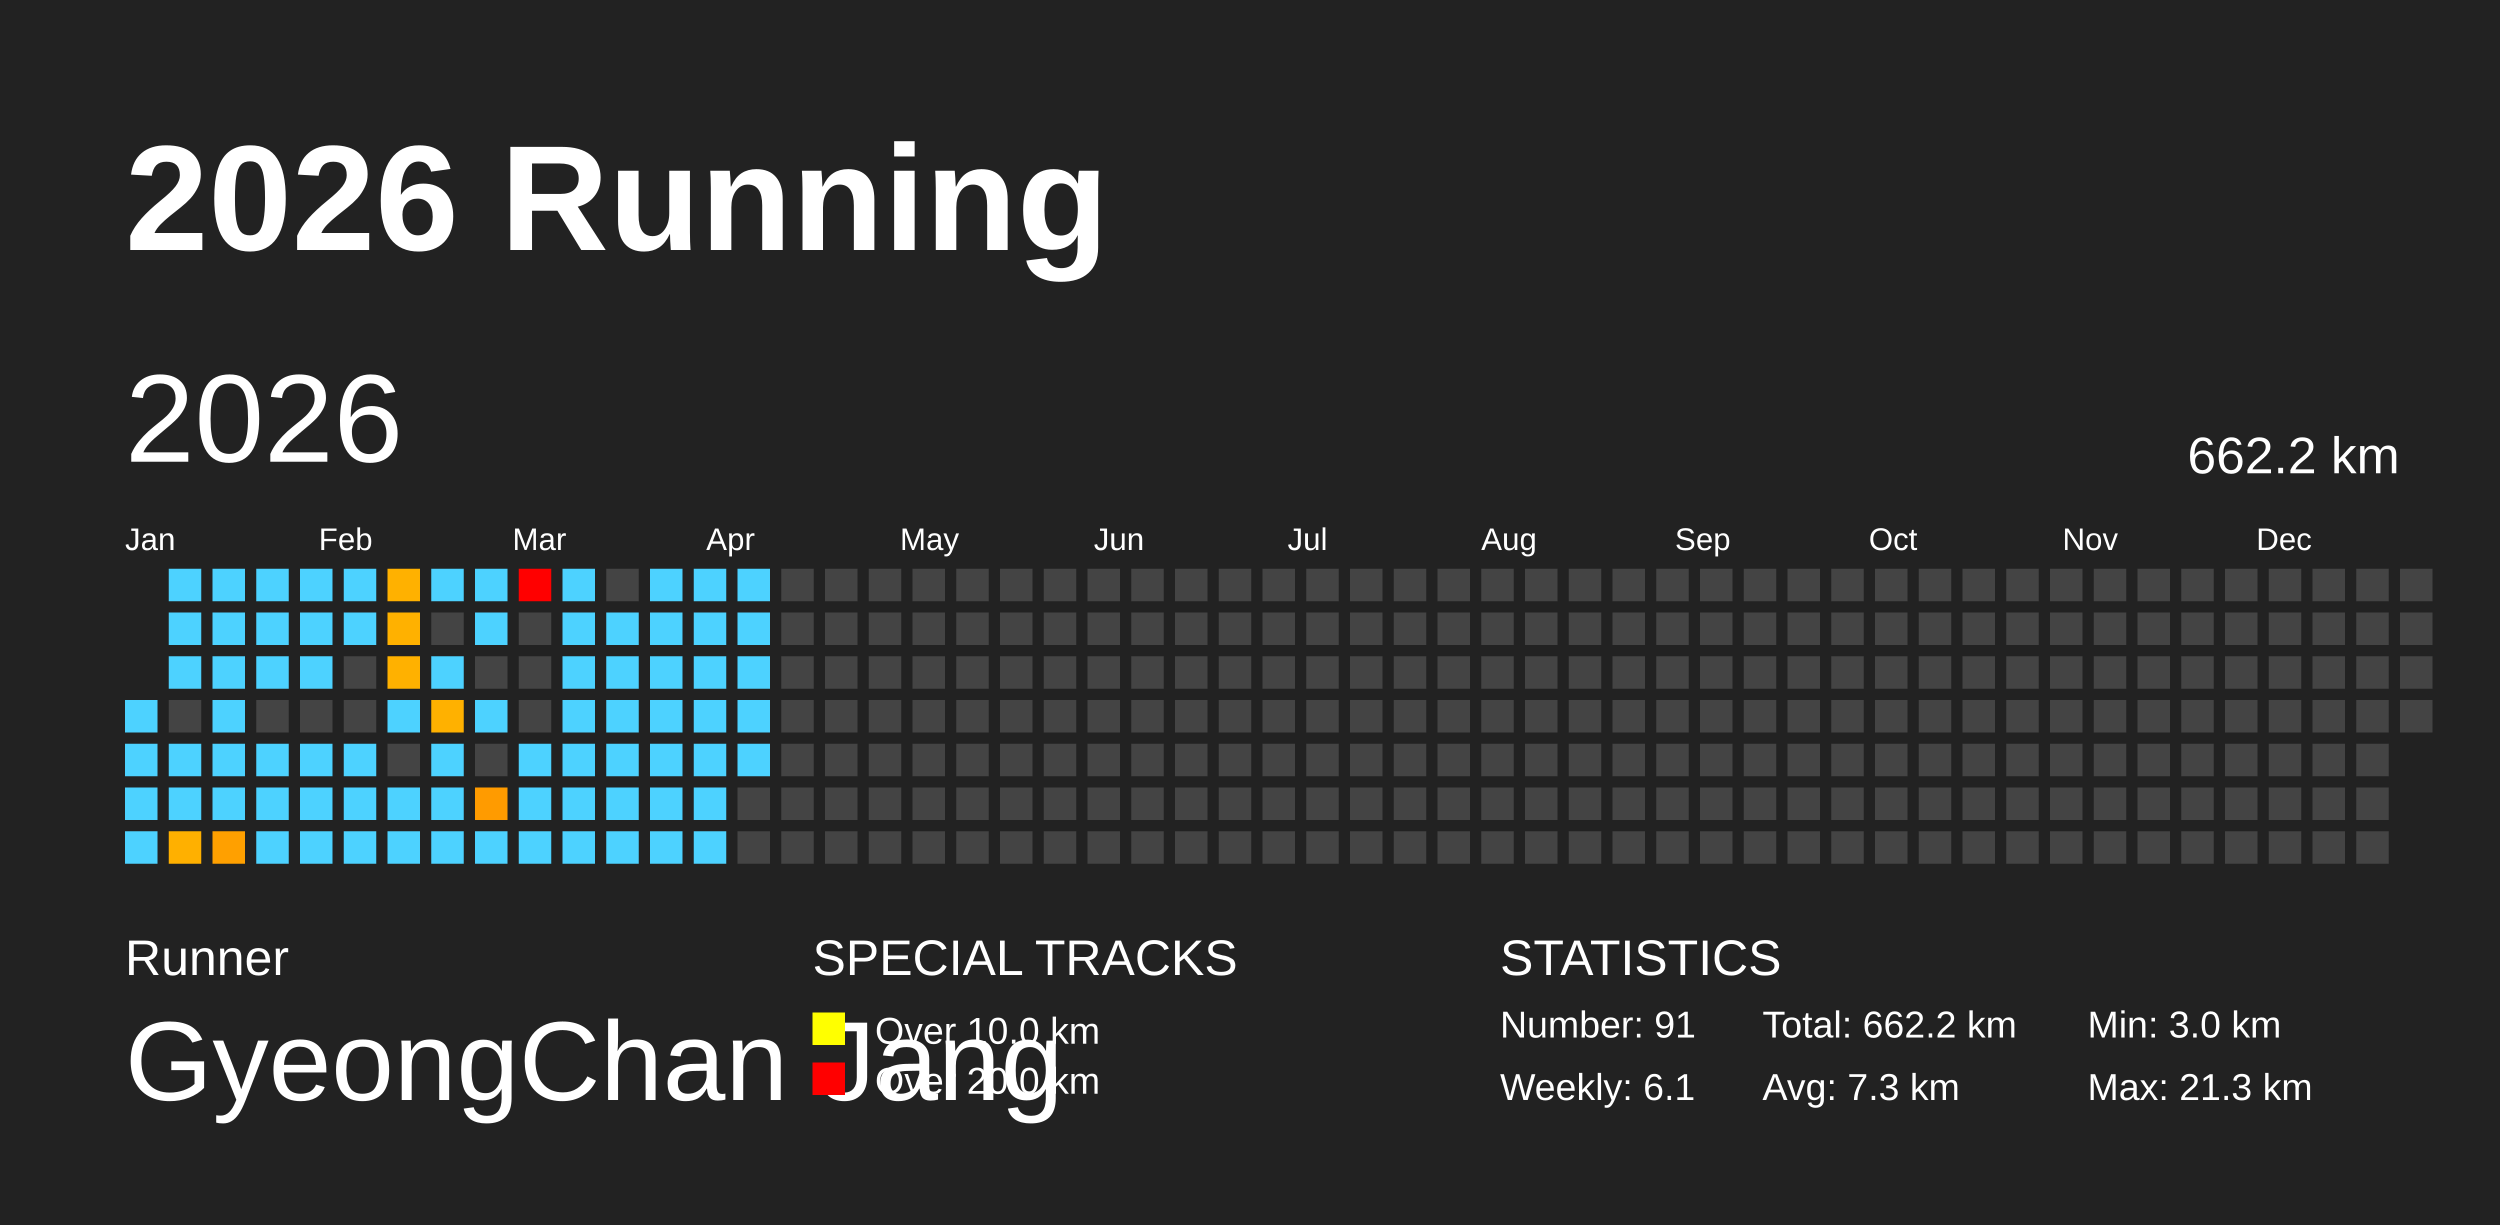
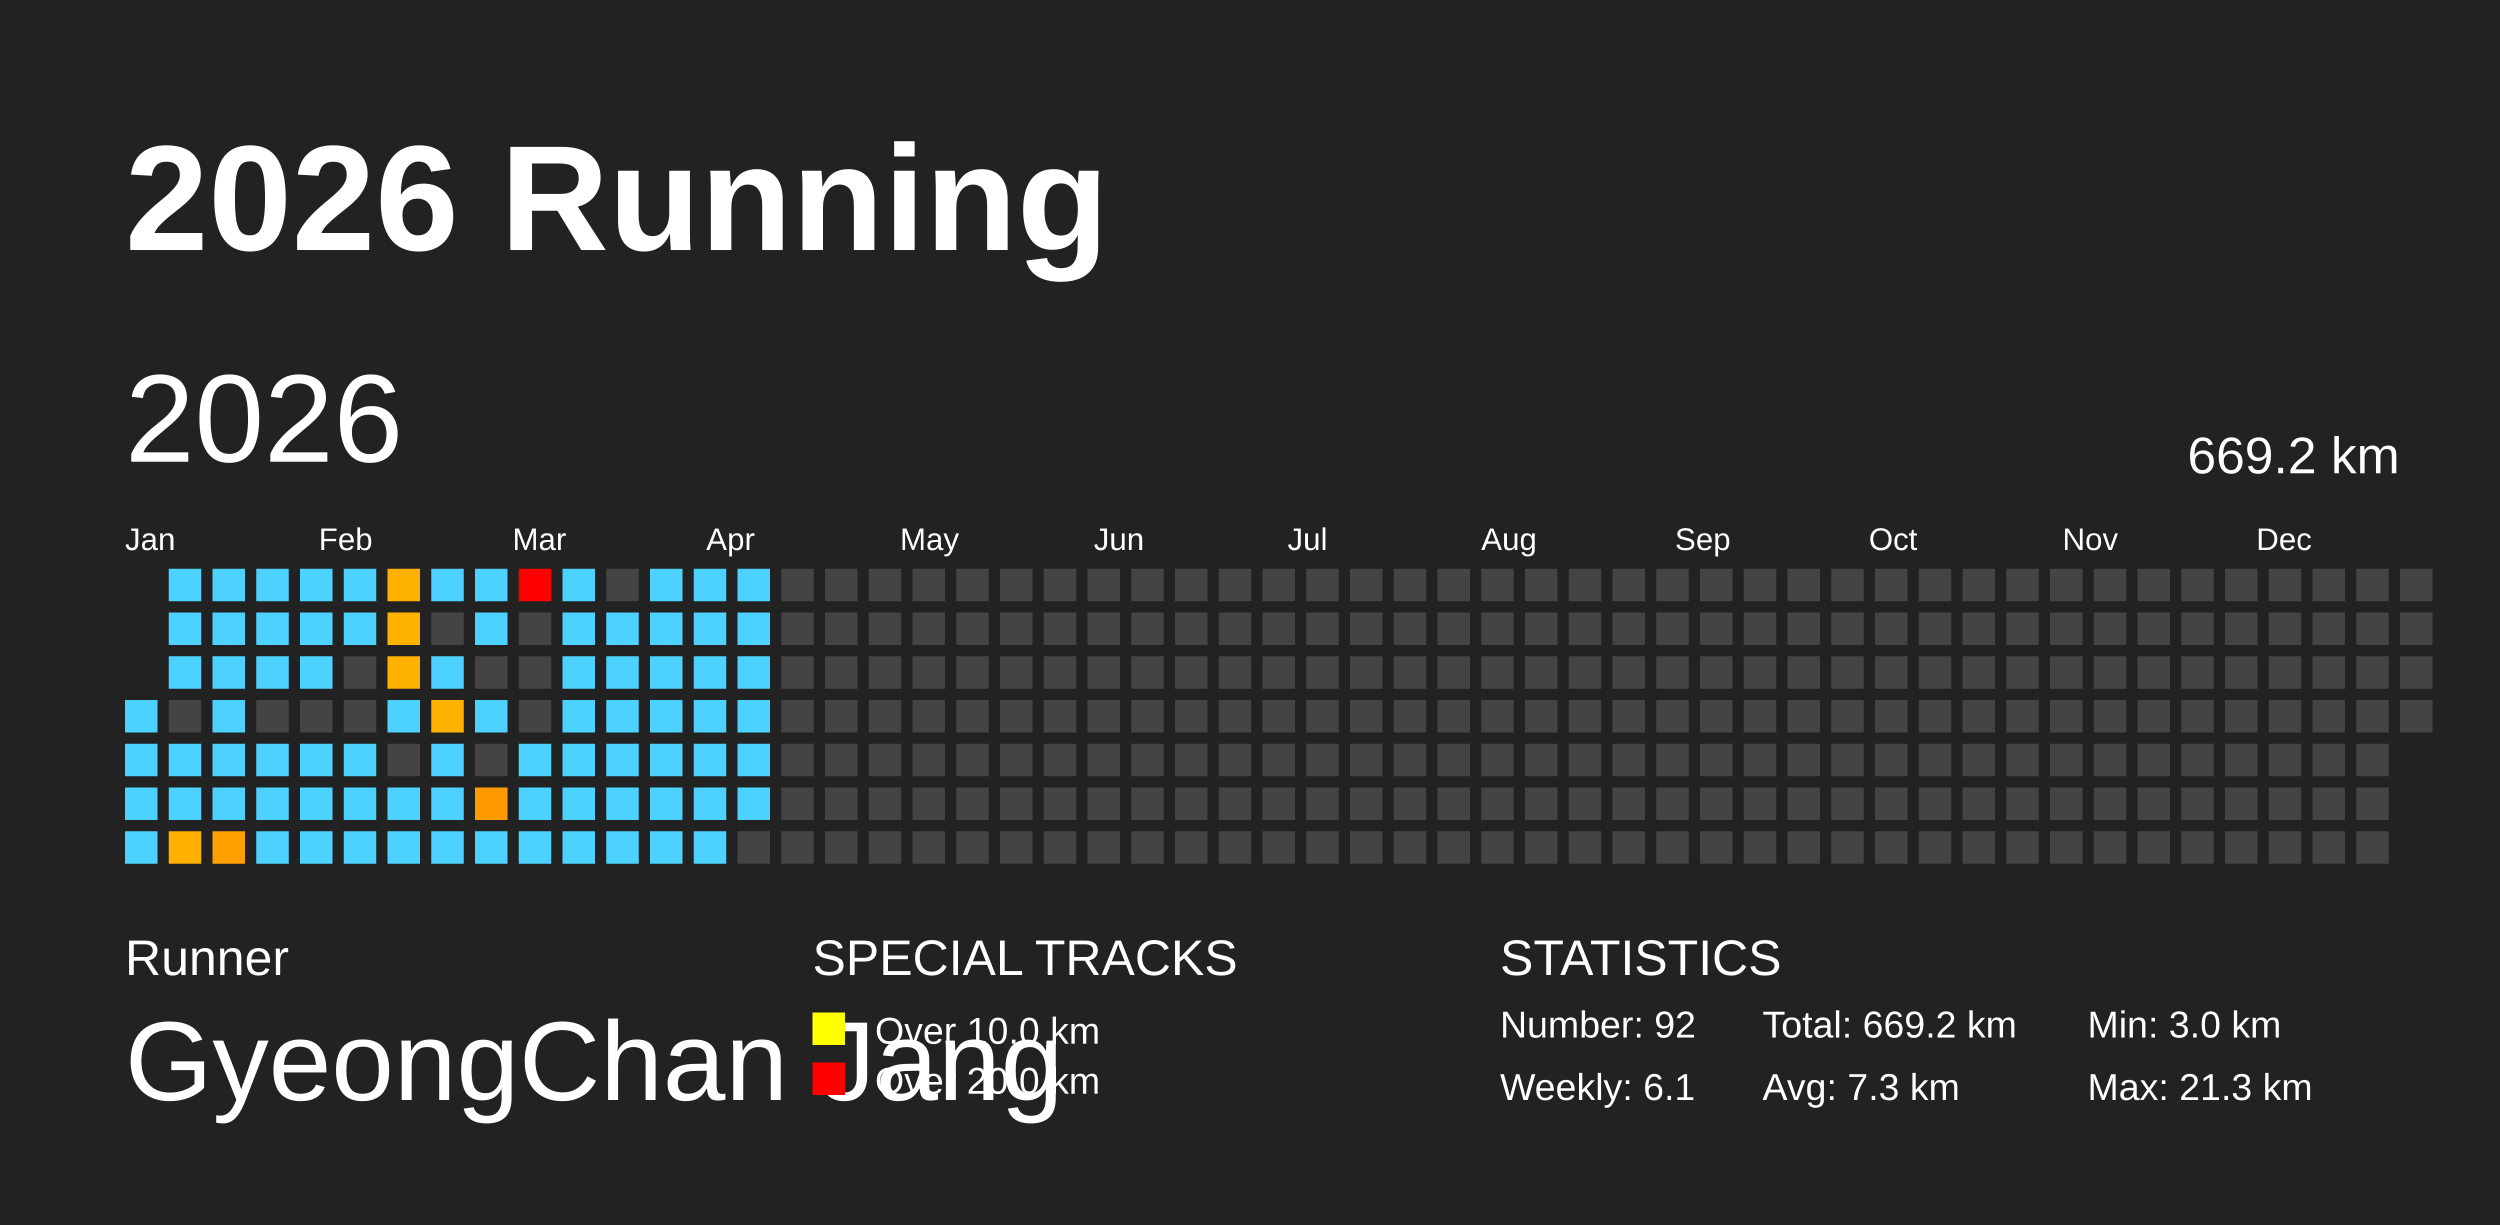
<svg xmlns="http://www.w3.org/2000/svg" baseProfile="full" height="98mm" version="1.1" viewBox="0,0,200,98" width="200mm">
  <defs />
  <rect fill="#222222" height="98" width="200" x="0" y="0" />
  <text fill="#FFFFFF" style="font-size:12px; font-family:Arial; font-weight:bold;" x="10" y="20">2026 Running</text>
  <text fill="#FFFFFF" style="font-size:4px; font-family:Arial" x="10" y="78">Runner</text>
  <text fill="#FFFFFF" style="font-size:9px; font-family:Arial" x="10" y="88">GyeongChan Jang</text>
  <text fill="#FFFFFF" style="font-size:4px; font-family:Arial" x="65" y="78">SPECIAL TRACKS</text>
  <rect fill="yellow" height="2.6" width="2.6" x="65" y="81" />
  <text fill="#FFFFFF" style="font-size:3px; font-family:Arial" x="70" y="83.5">Over 10.0 km</text>
  <rect fill="red" height="2.6" width="2.6" x="65" y="85" />
  <text fill="#FFFFFF" style="font-size:3px; font-family:Arial" x="70" y="87.5">Over 20.0 km</text>
  <text fill="#FFFFFF" style="font-size:4px; font-family:Arial" x="120" y="78">STATISTICS</text>
-   <text fill="#FFFFFF" style="font-size:3px; font-family:Arial" x="120" y="83">Number: 91</text>
+   <text fill="#FFFFFF" style="font-size:3px; font-family:Arial" x="120" y="83">Number: 92</text>
  <text fill="#FFFFFF" style="font-size:3px; font-family:Arial" x="120" y="88">Weekly: 6.1</text>
-   <text fill="#FFFFFF" style="font-size:3px; font-family:Arial" x="141" y="83">Total: 662.2 km</text>
+   <text fill="#FFFFFF" style="font-size:3px; font-family:Arial" x="141" y="83">Total: 669.2 km</text>
  <text fill="#FFFFFF" style="font-size:3px; font-family:Arial" x="141" y="88">Avg: 7.3 km</text>
  <text fill="#FFFFFF" style="font-size:3px; font-family:Arial" x="167" y="83">Min: 3.0 km</text>
  <text fill="#FFFFFF" style="font-size:3px; font-family:Arial" x="167" y="88">Max: 21.3 km</text>
  <text dominant-baseline="hanging" fill="#FFFFFF" style="font-size:10.0px; font-family:Arial;" x="10" y="30">2026</text>
-   <text dominant-baseline="hanging" fill="#FFFFFF" style="font-size:4.125px; font-family:Arial;" x="175" y="35">662.2 km</text>
+   <text dominant-baseline="hanging" fill="#FFFFFF" style="font-size:4.125px; font-family:Arial;" x="175" y="35">669.2 km</text>
  <text fill="#FFFFFF" style="font-size:2.5px; font-family:Arial" x="10.0" y="44">Jan</text>
  <text fill="#FFFFFF" style="font-size:2.5px; font-family:Arial" x="25.5" y="44">Feb</text>
  <text fill="#FFFFFF" style="font-size:2.5px; font-family:Arial" x="41.0" y="44">Mar</text>
  <text fill="#FFFFFF" style="font-size:2.5px; font-family:Arial" x="56.5" y="44">Apr</text>
  <text fill="#FFFFFF" style="font-size:2.5px; font-family:Arial" x="72.0" y="44">May</text>
  <text fill="#FFFFFF" style="font-size:2.5px; font-family:Arial" x="87.5" y="44">Jun</text>
  <text fill="#FFFFFF" style="font-size:2.5px; font-family:Arial" x="103.0" y="44">Jul</text>
  <text fill="#FFFFFF" style="font-size:2.5px; font-family:Arial" x="118.5" y="44">Aug</text>
  <text fill="#FFFFFF" style="font-size:2.5px; font-family:Arial" x="134.0" y="44">Sep</text>
  <text fill="#FFFFFF" style="font-size:2.5px; font-family:Arial" x="149.5" y="44">Oct</text>
  <text fill="#FFFFFF" style="font-size:2.5px; font-family:Arial" x="165.0" y="44">Nov</text>
  <text fill="#FFFFFF" style="font-size:2.5px; font-family:Arial" x="180.5" y="44">Dec</text>
  <rect fill="#4dd2ff" height="2.6" width="2.6" x="10.0" y="56.0" />
  <rect fill="#4dd2ff" height="2.6" width="2.6" x="10.0" y="59.5" />
  <rect fill="#4dd2ff" height="2.6" width="2.6" x="10.0" y="63.0" />
  <rect fill="#4dd2ff" height="2.6" width="2.6" x="10.0" y="66.5" />
  <rect fill="#4dd2ff" height="2.6" width="2.6" x="13.5" y="45.5" />
  <rect fill="#4dd2ff" height="2.6" width="2.6" x="13.5" y="49.0" />
  <rect fill="#4dd2ff" height="2.6" width="2.6" x="13.5" y="52.5" />
  <rect fill="#444444" height="2.6" width="2.6" x="13.5" y="56.0" />
  <rect fill="#4dd2ff" height="2.6" width="2.6" x="13.5" y="59.5" />
  <rect fill="#4dd2ff" height="2.6" width="2.6" x="13.5" y="63.0" />
  <rect fill="#ffb000" height="2.6" width="2.6" x="13.5" y="66.5" />
  <rect fill="#4dd2ff" height="2.6" width="2.6" x="17.0" y="45.5" />
  <rect fill="#4dd2ff" height="2.6" width="2.6" x="17.0" y="49.0" />
  <rect fill="#4dd2ff" height="2.6" width="2.6" x="17.0" y="52.5" />
  <rect fill="#4dd2ff" height="2.6" width="2.6" x="17.0" y="56.0" />
  <rect fill="#4dd2ff" height="2.6" width="2.6" x="17.0" y="59.5" />
  <rect fill="#4dd2ff" height="2.6" width="2.6" x="17.0" y="63.0" />
  <rect fill="#ffa000" height="2.6" width="2.6" x="17.0" y="66.5" />
  <rect fill="#4dd2ff" height="2.6" width="2.6" x="20.5" y="45.5" />
  <rect fill="#4dd2ff" height="2.6" width="2.6" x="20.5" y="49.0" />
  <rect fill="#4dd2ff" height="2.6" width="2.6" x="20.5" y="52.5" />
  <rect fill="#444444" height="2.6" width="2.6" x="20.5" y="56.0" />
  <rect fill="#4dd2ff" height="2.6" width="2.6" x="20.5" y="59.5" />
  <rect fill="#4dd2ff" height="2.6" width="2.6" x="20.5" y="63.0" />
  <rect fill="#4dd2ff" height="2.6" width="2.6" x="20.5" y="66.5" />
  <rect fill="#4dd2ff" height="2.6" width="2.6" x="24.0" y="45.5" />
  <rect fill="#4dd2ff" height="2.6" width="2.6" x="24.0" y="49.0" />
  <rect fill="#4dd2ff" height="2.6" width="2.6" x="24.0" y="52.5" />
  <rect fill="#444444" height="2.6" width="2.6" x="24.0" y="56.0" />
  <rect fill="#4dd2ff" height="2.6" width="2.6" x="24.0" y="59.5" />
  <rect fill="#4dd2ff" height="2.6" width="2.6" x="24.0" y="63.0" />
  <rect fill="#4dd2ff" height="2.6" width="2.6" x="24.0" y="66.5" />
  <rect fill="#4dd2ff" height="2.6" width="2.6" x="27.5" y="45.5" />
  <rect fill="#4dd2ff" height="2.6" width="2.6" x="27.5" y="49.0" />
  <rect fill="#444444" height="2.6" width="2.6" x="27.5" y="52.5" />
  <rect fill="#444444" height="2.6" width="2.6" x="27.5" y="56.0" />
  <rect fill="#4dd2ff" height="2.6" width="2.6" x="27.5" y="59.5" />
  <rect fill="#4dd2ff" height="2.6" width="2.6" x="27.5" y="63.0" />
  <rect fill="#4dd2ff" height="2.6" width="2.6" x="27.5" y="66.5" />
  <rect fill="#ffb100" height="2.6" width="2.6" x="31.0" y="45.5" />
  <rect fill="#ffb100" height="2.6" width="2.6" x="31.0" y="49.0" />
  <rect fill="#ffb100" height="2.6" width="2.6" x="31.0" y="52.5" />
  <rect fill="#4dd2ff" height="2.6" width="2.6" x="31.0" y="56.0" />
  <rect fill="#444444" height="2.6" width="2.6" x="31.0" y="59.5" />
  <rect fill="#4dd2ff" height="2.6" width="2.6" x="31.0" y="63.0" />
  <rect fill="#4dd2ff" height="2.6" width="2.6" x="31.0" y="66.5" />
  <rect fill="#4dd2ff" height="2.6" width="2.6" x="34.5" y="45.5" />
  <rect fill="#444444" height="2.6" width="2.6" x="34.5" y="49.0" />
  <rect fill="#4dd2ff" height="2.6" width="2.6" x="34.5" y="52.5" />
  <rect fill="#ffb100" height="2.6" width="2.6" x="34.5" y="56.0" />
  <rect fill="#4dd2ff" height="2.6" width="2.6" x="34.5" y="59.5" />
  <rect fill="#4dd2ff" height="2.6" width="2.6" x="34.5" y="63.0" />
  <rect fill="#4dd2ff" height="2.6" width="2.6" x="34.5" y="66.5" />
  <rect fill="#4dd2ff" height="2.6" width="2.6" x="38.0" y="45.5" />
  <rect fill="#4dd2ff" height="2.6" width="2.6" x="38.0" y="49.0" />
  <rect fill="#444444" height="2.6" width="2.6" x="38.0" y="52.5" />
  <rect fill="#4dd2ff" height="2.6" width="2.6" x="38.0" y="56.0" />
  <rect fill="#444444" height="2.6" width="2.6" x="38.0" y="59.5" />
  <rect fill="#ff9b00" height="2.6" width="2.6" x="38.0" y="63.0" />
  <rect fill="#4dd2ff" height="2.6" width="2.6" x="38.0" y="66.5" />
  <rect fill="red" height="2.6" width="2.6" x="41.5" y="45.5" />
  <rect fill="#444444" height="2.6" width="2.6" x="41.5" y="49.0" />
  <rect fill="#444444" height="2.6" width="2.6" x="41.5" y="52.5" />
  <rect fill="#444444" height="2.6" width="2.6" x="41.5" y="56.0" />
  <rect fill="#4dd2ff" height="2.6" width="2.6" x="41.5" y="59.5" />
  <rect fill="#4dd2ff" height="2.6" width="2.6" x="41.5" y="63.0" />
  <rect fill="#4dd2ff" height="2.6" width="2.6" x="41.5" y="66.5" />
  <rect fill="#4dd2ff" height="2.6" width="2.6" x="45.0" y="45.5" />
  <rect fill="#4dd2ff" height="2.6" width="2.6" x="45.0" y="49.0" />
  <rect fill="#4dd2ff" height="2.6" width="2.6" x="45.0" y="52.5" />
  <rect fill="#4dd2ff" height="2.6" width="2.6" x="45.0" y="56.0" />
  <rect fill="#4dd2ff" height="2.6" width="2.6" x="45.0" y="59.5" />
  <rect fill="#4dd2ff" height="2.6" width="2.6" x="45.0" y="63.0" />
  <rect fill="#4dd2ff" height="2.6" width="2.6" x="45.0" y="66.5" />
  <rect fill="#444444" height="2.6" width="2.6" x="48.5" y="45.5" />
  <rect fill="#4dd2ff" height="2.6" width="2.6" x="48.5" y="49.0" />
  <rect fill="#4dd2ff" height="2.6" width="2.6" x="48.5" y="52.5" />
  <rect fill="#4dd2ff" height="2.6" width="2.6" x="48.5" y="56.0" />
  <rect fill="#4dd2ff" height="2.6" width="2.6" x="48.5" y="59.5" />
  <rect fill="#4dd2ff" height="2.6" width="2.6" x="48.5" y="63.0" />
  <rect fill="#4dd2ff" height="2.6" width="2.6" x="48.5" y="66.5" />
  <rect fill="#4dd2ff" height="2.6" width="2.6" x="52.0" y="45.5" />
  <rect fill="#4dd2ff" height="2.6" width="2.6" x="52.0" y="49.0" />
  <rect fill="#4dd2ff" height="2.6" width="2.6" x="52.0" y="52.5" />
  <rect fill="#4dd2ff" height="2.6" width="2.6" x="52.0" y="56.0" />
  <rect fill="#4dd2ff" height="2.6" width="2.6" x="52.0" y="59.5" />
  <rect fill="#4dd2ff" height="2.6" width="2.6" x="52.0" y="63.0" />
  <rect fill="#4dd2ff" height="2.6" width="2.6" x="52.0" y="66.5" />
  <rect fill="#4dd2ff" height="2.6" width="2.6" x="55.5" y="45.5" />
  <rect fill="#4dd2ff" height="2.6" width="2.6" x="55.5" y="49.0" />
  <rect fill="#4dd2ff" height="2.6" width="2.6" x="55.5" y="52.5" />
  <rect fill="#4dd2ff" height="2.6" width="2.6" x="55.5" y="56.0" />
  <rect fill="#4dd2ff" height="2.6" width="2.6" x="55.5" y="59.5" />
  <rect fill="#4dd2ff" height="2.6" width="2.6" x="55.5" y="63.0" />
  <rect fill="#4dd2ff" height="2.6" width="2.6" x="55.5" y="66.5" />
  <rect fill="#4dd2ff" height="2.6" width="2.6" x="59.0" y="45.5" />
  <rect fill="#4dd2ff" height="2.6" width="2.6" x="59.0" y="49.0" />
  <rect fill="#4dd2ff" height="2.6" width="2.6" x="59.0" y="52.5" />
  <rect fill="#4dd2ff" height="2.6" width="2.6" x="59.0" y="56.0" />
  <rect fill="#4dd2ff" height="2.6" width="2.6" x="59.0" y="59.5" />
-   <rect fill="#444444" height="2.6" width="2.6" x="59.0" y="63.0" />
+   <rect fill="#4dd2ff" height="2.6" width="2.6" x="59.0" y="63.0" />
  <rect fill="#444444" height="2.6" width="2.6" x="59.0" y="66.5" />
  <rect fill="#444444" height="2.6" width="2.6" x="62.5" y="45.5" />
  <rect fill="#444444" height="2.6" width="2.6" x="62.5" y="49.0" />
  <rect fill="#444444" height="2.6" width="2.6" x="62.5" y="52.5" />
  <rect fill="#444444" height="2.6" width="2.6" x="62.5" y="56.0" />
  <rect fill="#444444" height="2.6" width="2.6" x="62.5" y="59.5" />
  <rect fill="#444444" height="2.6" width="2.6" x="62.5" y="63.0" />
  <rect fill="#444444" height="2.6" width="2.6" x="62.5" y="66.5" />
  <rect fill="#444444" height="2.6" width="2.6" x="66.0" y="45.5" />
  <rect fill="#444444" height="2.6" width="2.6" x="66.0" y="49.0" />
  <rect fill="#444444" height="2.6" width="2.6" x="66.0" y="52.5" />
  <rect fill="#444444" height="2.6" width="2.6" x="66.0" y="56.0" />
  <rect fill="#444444" height="2.6" width="2.6" x="66.0" y="59.5" />
  <rect fill="#444444" height="2.6" width="2.6" x="66.0" y="63.0" />
  <rect fill="#444444" height="2.6" width="2.6" x="66.0" y="66.5" />
  <rect fill="#444444" height="2.6" width="2.6" x="69.5" y="45.5" />
  <rect fill="#444444" height="2.6" width="2.6" x="69.5" y="49.0" />
  <rect fill="#444444" height="2.6" width="2.6" x="69.5" y="52.5" />
  <rect fill="#444444" height="2.6" width="2.6" x="69.5" y="56.0" />
  <rect fill="#444444" height="2.6" width="2.6" x="69.5" y="59.5" />
  <rect fill="#444444" height="2.6" width="2.6" x="69.5" y="63.0" />
  <rect fill="#444444" height="2.6" width="2.6" x="69.5" y="66.5" />
  <rect fill="#444444" height="2.6" width="2.6" x="73.0" y="45.5" />
  <rect fill="#444444" height="2.6" width="2.6" x="73.0" y="49.0" />
  <rect fill="#444444" height="2.6" width="2.6" x="73.0" y="52.5" />
  <rect fill="#444444" height="2.6" width="2.6" x="73.0" y="56.0" />
  <rect fill="#444444" height="2.6" width="2.6" x="73.0" y="59.5" />
  <rect fill="#444444" height="2.6" width="2.6" x="73.0" y="63.0" />
  <rect fill="#444444" height="2.6" width="2.6" x="73.0" y="66.5" />
  <rect fill="#444444" height="2.6" width="2.6" x="76.5" y="45.5" />
  <rect fill="#444444" height="2.6" width="2.6" x="76.5" y="49.0" />
  <rect fill="#444444" height="2.6" width="2.6" x="76.5" y="52.5" />
  <rect fill="#444444" height="2.6" width="2.6" x="76.5" y="56.0" />
  <rect fill="#444444" height="2.6" width="2.6" x="76.5" y="59.5" />
  <rect fill="#444444" height="2.6" width="2.6" x="76.5" y="63.0" />
  <rect fill="#444444" height="2.6" width="2.6" x="76.5" y="66.5" />
  <rect fill="#444444" height="2.6" width="2.6" x="80.0" y="45.5" />
  <rect fill="#444444" height="2.6" width="2.6" x="80.0" y="49.0" />
  <rect fill="#444444" height="2.6" width="2.6" x="80.0" y="52.5" />
  <rect fill="#444444" height="2.6" width="2.6" x="80.0" y="56.0" />
  <rect fill="#444444" height="2.6" width="2.6" x="80.0" y="59.5" />
  <rect fill="#444444" height="2.6" width="2.6" x="80.0" y="63.0" />
  <rect fill="#444444" height="2.6" width="2.6" x="80.0" y="66.5" />
  <rect fill="#444444" height="2.6" width="2.6" x="83.5" y="45.5" />
  <rect fill="#444444" height="2.6" width="2.6" x="83.5" y="49.0" />
  <rect fill="#444444" height="2.6" width="2.6" x="83.5" y="52.5" />
  <rect fill="#444444" height="2.6" width="2.6" x="83.5" y="56.0" />
  <rect fill="#444444" height="2.6" width="2.6" x="83.5" y="59.5" />
  <rect fill="#444444" height="2.6" width="2.6" x="83.5" y="63.0" />
  <rect fill="#444444" height="2.6" width="2.6" x="83.5" y="66.5" />
  <rect fill="#444444" height="2.6" width="2.6" x="87.0" y="45.5" />
  <rect fill="#444444" height="2.6" width="2.6" x="87.0" y="49.0" />
  <rect fill="#444444" height="2.6" width="2.6" x="87.0" y="52.5" />
  <rect fill="#444444" height="2.6" width="2.6" x="87.0" y="56.0" />
  <rect fill="#444444" height="2.6" width="2.6" x="87.0" y="59.5" />
  <rect fill="#444444" height="2.6" width="2.6" x="87.0" y="63.0" />
  <rect fill="#444444" height="2.6" width="2.6" x="87.0" y="66.5" />
  <rect fill="#444444" height="2.6" width="2.6" x="90.5" y="45.5" />
  <rect fill="#444444" height="2.6" width="2.6" x="90.5" y="49.0" />
  <rect fill="#444444" height="2.6" width="2.6" x="90.5" y="52.5" />
  <rect fill="#444444" height="2.6" width="2.6" x="90.5" y="56.0" />
  <rect fill="#444444" height="2.6" width="2.6" x="90.5" y="59.5" />
  <rect fill="#444444" height="2.6" width="2.6" x="90.5" y="63.0" />
  <rect fill="#444444" height="2.6" width="2.6" x="90.5" y="66.5" />
  <rect fill="#444444" height="2.6" width="2.6" x="94.0" y="45.5" />
  <rect fill="#444444" height="2.6" width="2.6" x="94.0" y="49.0" />
  <rect fill="#444444" height="2.6" width="2.6" x="94.0" y="52.5" />
  <rect fill="#444444" height="2.6" width="2.6" x="94.0" y="56.0" />
  <rect fill="#444444" height="2.6" width="2.6" x="94.0" y="59.5" />
  <rect fill="#444444" height="2.6" width="2.6" x="94.0" y="63.0" />
  <rect fill="#444444" height="2.6" width="2.6" x="94.0" y="66.5" />
  <rect fill="#444444" height="2.6" width="2.6" x="97.5" y="45.5" />
  <rect fill="#444444" height="2.6" width="2.6" x="97.5" y="49.0" />
  <rect fill="#444444" height="2.6" width="2.6" x="97.5" y="52.5" />
  <rect fill="#444444" height="2.6" width="2.6" x="97.5" y="56.0" />
  <rect fill="#444444" height="2.6" width="2.6" x="97.5" y="59.5" />
  <rect fill="#444444" height="2.6" width="2.6" x="97.5" y="63.0" />
  <rect fill="#444444" height="2.6" width="2.6" x="97.5" y="66.5" />
  <rect fill="#444444" height="2.6" width="2.6" x="101.0" y="45.5" />
  <rect fill="#444444" height="2.6" width="2.6" x="101.0" y="49.0" />
  <rect fill="#444444" height="2.6" width="2.6" x="101.0" y="52.5" />
  <rect fill="#444444" height="2.6" width="2.6" x="101.0" y="56.0" />
  <rect fill="#444444" height="2.6" width="2.6" x="101.0" y="59.5" />
  <rect fill="#444444" height="2.6" width="2.6" x="101.0" y="63.0" />
  <rect fill="#444444" height="2.6" width="2.6" x="101.0" y="66.5" />
  <rect fill="#444444" height="2.6" width="2.6" x="104.5" y="45.5" />
  <rect fill="#444444" height="2.6" width="2.6" x="104.5" y="49.0" />
  <rect fill="#444444" height="2.6" width="2.6" x="104.5" y="52.5" />
  <rect fill="#444444" height="2.6" width="2.6" x="104.5" y="56.0" />
  <rect fill="#444444" height="2.6" width="2.6" x="104.5" y="59.5" />
  <rect fill="#444444" height="2.6" width="2.6" x="104.5" y="63.0" />
  <rect fill="#444444" height="2.6" width="2.6" x="104.5" y="66.5" />
  <rect fill="#444444" height="2.6" width="2.6" x="108.0" y="45.5" />
  <rect fill="#444444" height="2.6" width="2.6" x="108.0" y="49.0" />
  <rect fill="#444444" height="2.6" width="2.6" x="108.0" y="52.5" />
  <rect fill="#444444" height="2.6" width="2.6" x="108.0" y="56.0" />
  <rect fill="#444444" height="2.6" width="2.6" x="108.0" y="59.5" />
  <rect fill="#444444" height="2.6" width="2.6" x="108.0" y="63.0" />
  <rect fill="#444444" height="2.6" width="2.6" x="108.0" y="66.5" />
  <rect fill="#444444" height="2.6" width="2.6" x="111.5" y="45.5" />
  <rect fill="#444444" height="2.6" width="2.6" x="111.5" y="49.0" />
  <rect fill="#444444" height="2.6" width="2.6" x="111.5" y="52.5" />
  <rect fill="#444444" height="2.6" width="2.6" x="111.5" y="56.0" />
  <rect fill="#444444" height="2.6" width="2.6" x="111.5" y="59.5" />
  <rect fill="#444444" height="2.6" width="2.6" x="111.5" y="63.0" />
  <rect fill="#444444" height="2.6" width="2.6" x="111.5" y="66.5" />
  <rect fill="#444444" height="2.6" width="2.6" x="115.0" y="45.5" />
  <rect fill="#444444" height="2.6" width="2.6" x="115.0" y="49.0" />
  <rect fill="#444444" height="2.6" width="2.6" x="115.0" y="52.5" />
  <rect fill="#444444" height="2.6" width="2.6" x="115.0" y="56.0" />
  <rect fill="#444444" height="2.6" width="2.6" x="115.0" y="59.5" />
  <rect fill="#444444" height="2.6" width="2.6" x="115.0" y="63.0" />
  <rect fill="#444444" height="2.6" width="2.6" x="115.0" y="66.5" />
  <rect fill="#444444" height="2.6" width="2.6" x="118.5" y="45.5" />
  <rect fill="#444444" height="2.6" width="2.6" x="118.5" y="49.0" />
  <rect fill="#444444" height="2.6" width="2.6" x="118.5" y="52.5" />
  <rect fill="#444444" height="2.6" width="2.6" x="118.5" y="56.0" />
  <rect fill="#444444" height="2.6" width="2.6" x="118.5" y="59.5" />
  <rect fill="#444444" height="2.6" width="2.6" x="118.5" y="63.0" />
  <rect fill="#444444" height="2.6" width="2.6" x="118.5" y="66.5" />
  <rect fill="#444444" height="2.6" width="2.6" x="122.0" y="45.5" />
  <rect fill="#444444" height="2.6" width="2.6" x="122.0" y="49.0" />
  <rect fill="#444444" height="2.6" width="2.6" x="122.0" y="52.5" />
  <rect fill="#444444" height="2.6" width="2.6" x="122.0" y="56.0" />
  <rect fill="#444444" height="2.6" width="2.6" x="122.0" y="59.5" />
  <rect fill="#444444" height="2.6" width="2.6" x="122.0" y="63.0" />
  <rect fill="#444444" height="2.6" width="2.6" x="122.0" y="66.5" />
  <rect fill="#444444" height="2.6" width="2.6" x="125.5" y="45.5" />
  <rect fill="#444444" height="2.6" width="2.6" x="125.5" y="49.0" />
  <rect fill="#444444" height="2.6" width="2.6" x="125.5" y="52.5" />
  <rect fill="#444444" height="2.6" width="2.6" x="125.5" y="56.0" />
  <rect fill="#444444" height="2.6" width="2.6" x="125.5" y="59.5" />
  <rect fill="#444444" height="2.6" width="2.6" x="125.5" y="63.0" />
  <rect fill="#444444" height="2.6" width="2.6" x="125.5" y="66.5" />
  <rect fill="#444444" height="2.6" width="2.6" x="129.0" y="45.5" />
  <rect fill="#444444" height="2.6" width="2.6" x="129.0" y="49.0" />
  <rect fill="#444444" height="2.6" width="2.6" x="129.0" y="52.5" />
  <rect fill="#444444" height="2.6" width="2.6" x="129.0" y="56.0" />
  <rect fill="#444444" height="2.6" width="2.6" x="129.0" y="59.5" />
  <rect fill="#444444" height="2.6" width="2.6" x="129.0" y="63.0" />
  <rect fill="#444444" height="2.6" width="2.6" x="129.0" y="66.5" />
  <rect fill="#444444" height="2.6" width="2.6" x="132.5" y="45.5" />
  <rect fill="#444444" height="2.6" width="2.6" x="132.5" y="49.0" />
  <rect fill="#444444" height="2.6" width="2.6" x="132.5" y="52.5" />
  <rect fill="#444444" height="2.6" width="2.6" x="132.5" y="56.0" />
  <rect fill="#444444" height="2.6" width="2.6" x="132.5" y="59.5" />
  <rect fill="#444444" height="2.6" width="2.6" x="132.5" y="63.0" />
  <rect fill="#444444" height="2.6" width="2.6" x="132.5" y="66.5" />
  <rect fill="#444444" height="2.6" width="2.6" x="136.0" y="45.5" />
  <rect fill="#444444" height="2.6" width="2.6" x="136.0" y="49.0" />
  <rect fill="#444444" height="2.6" width="2.6" x="136.0" y="52.5" />
  <rect fill="#444444" height="2.6" width="2.6" x="136.0" y="56.0" />
  <rect fill="#444444" height="2.6" width="2.6" x="136.0" y="59.5" />
  <rect fill="#444444" height="2.6" width="2.6" x="136.0" y="63.0" />
  <rect fill="#444444" height="2.6" width="2.6" x="136.0" y="66.5" />
  <rect fill="#444444" height="2.6" width="2.6" x="139.5" y="45.5" />
  <rect fill="#444444" height="2.6" width="2.6" x="139.5" y="49.0" />
  <rect fill="#444444" height="2.6" width="2.6" x="139.5" y="52.5" />
  <rect fill="#444444" height="2.6" width="2.6" x="139.5" y="56.0" />
  <rect fill="#444444" height="2.6" width="2.6" x="139.5" y="59.5" />
  <rect fill="#444444" height="2.6" width="2.6" x="139.5" y="63.0" />
  <rect fill="#444444" height="2.6" width="2.6" x="139.5" y="66.5" />
  <rect fill="#444444" height="2.6" width="2.6" x="143.0" y="45.5" />
  <rect fill="#444444" height="2.6" width="2.6" x="143.0" y="49.0" />
  <rect fill="#444444" height="2.6" width="2.6" x="143.0" y="52.5" />
  <rect fill="#444444" height="2.6" width="2.6" x="143.0" y="56.0" />
  <rect fill="#444444" height="2.6" width="2.6" x="143.0" y="59.5" />
  <rect fill="#444444" height="2.6" width="2.6" x="143.0" y="63.0" />
  <rect fill="#444444" height="2.6" width="2.6" x="143.0" y="66.5" />
  <rect fill="#444444" height="2.6" width="2.6" x="146.5" y="45.5" />
  <rect fill="#444444" height="2.6" width="2.6" x="146.5" y="49.0" />
  <rect fill="#444444" height="2.6" width="2.6" x="146.5" y="52.5" />
  <rect fill="#444444" height="2.6" width="2.6" x="146.5" y="56.0" />
  <rect fill="#444444" height="2.6" width="2.6" x="146.5" y="59.5" />
  <rect fill="#444444" height="2.6" width="2.6" x="146.5" y="63.0" />
  <rect fill="#444444" height="2.6" width="2.6" x="146.5" y="66.5" />
  <rect fill="#444444" height="2.6" width="2.6" x="150.0" y="45.5" />
  <rect fill="#444444" height="2.6" width="2.6" x="150.0" y="49.0" />
  <rect fill="#444444" height="2.6" width="2.6" x="150.0" y="52.5" />
  <rect fill="#444444" height="2.6" width="2.6" x="150.0" y="56.0" />
  <rect fill="#444444" height="2.6" width="2.6" x="150.0" y="59.5" />
  <rect fill="#444444" height="2.6" width="2.6" x="150.0" y="63.0" />
  <rect fill="#444444" height="2.6" width="2.6" x="150.0" y="66.5" />
  <rect fill="#444444" height="2.6" width="2.6" x="153.5" y="45.5" />
  <rect fill="#444444" height="2.6" width="2.6" x="153.5" y="49.0" />
  <rect fill="#444444" height="2.6" width="2.6" x="153.5" y="52.5" />
  <rect fill="#444444" height="2.6" width="2.6" x="153.5" y="56.0" />
  <rect fill="#444444" height="2.6" width="2.6" x="153.5" y="59.5" />
  <rect fill="#444444" height="2.6" width="2.6" x="153.5" y="63.0" />
  <rect fill="#444444" height="2.6" width="2.6" x="153.5" y="66.5" />
  <rect fill="#444444" height="2.6" width="2.6" x="157.0" y="45.5" />
  <rect fill="#444444" height="2.6" width="2.6" x="157.0" y="49.0" />
  <rect fill="#444444" height="2.6" width="2.6" x="157.0" y="52.5" />
  <rect fill="#444444" height="2.6" width="2.6" x="157.0" y="56.0" />
  <rect fill="#444444" height="2.6" width="2.6" x="157.0" y="59.5" />
  <rect fill="#444444" height="2.6" width="2.6" x="157.0" y="63.0" />
  <rect fill="#444444" height="2.6" width="2.6" x="157.0" y="66.5" />
  <rect fill="#444444" height="2.6" width="2.6" x="160.5" y="45.5" />
  <rect fill="#444444" height="2.6" width="2.6" x="160.5" y="49.0" />
  <rect fill="#444444" height="2.6" width="2.6" x="160.5" y="52.5" />
  <rect fill="#444444" height="2.6" width="2.6" x="160.5" y="56.0" />
  <rect fill="#444444" height="2.6" width="2.6" x="160.5" y="59.5" />
  <rect fill="#444444" height="2.6" width="2.6" x="160.5" y="63.0" />
  <rect fill="#444444" height="2.6" width="2.6" x="160.5" y="66.5" />
  <rect fill="#444444" height="2.6" width="2.6" x="164.0" y="45.5" />
  <rect fill="#444444" height="2.6" width="2.6" x="164.0" y="49.0" />
  <rect fill="#444444" height="2.6" width="2.6" x="164.0" y="52.5" />
  <rect fill="#444444" height="2.6" width="2.6" x="164.0" y="56.0" />
  <rect fill="#444444" height="2.6" width="2.6" x="164.0" y="59.5" />
  <rect fill="#444444" height="2.6" width="2.6" x="164.0" y="63.0" />
  <rect fill="#444444" height="2.6" width="2.6" x="164.0" y="66.5" />
  <rect fill="#444444" height="2.6" width="2.6" x="167.5" y="45.5" />
  <rect fill="#444444" height="2.6" width="2.6" x="167.5" y="49.0" />
  <rect fill="#444444" height="2.6" width="2.6" x="167.5" y="52.5" />
  <rect fill="#444444" height="2.6" width="2.6" x="167.5" y="56.0" />
  <rect fill="#444444" height="2.6" width="2.6" x="167.5" y="59.5" />
  <rect fill="#444444" height="2.6" width="2.6" x="167.5" y="63.0" />
  <rect fill="#444444" height="2.6" width="2.6" x="167.5" y="66.5" />
  <rect fill="#444444" height="2.6" width="2.6" x="171.0" y="45.5" />
  <rect fill="#444444" height="2.6" width="2.6" x="171.0" y="49.0" />
  <rect fill="#444444" height="2.6" width="2.6" x="171.0" y="52.5" />
  <rect fill="#444444" height="2.6" width="2.6" x="171.0" y="56.0" />
  <rect fill="#444444" height="2.6" width="2.6" x="171.0" y="59.5" />
  <rect fill="#444444" height="2.6" width="2.6" x="171.0" y="63.0" />
  <rect fill="#444444" height="2.6" width="2.6" x="171.0" y="66.5" />
  <rect fill="#444444" height="2.6" width="2.6" x="174.5" y="45.5" />
  <rect fill="#444444" height="2.6" width="2.6" x="174.5" y="49.0" />
  <rect fill="#444444" height="2.6" width="2.6" x="174.5" y="52.5" />
  <rect fill="#444444" height="2.6" width="2.6" x="174.5" y="56.0" />
  <rect fill="#444444" height="2.6" width="2.6" x="174.5" y="59.5" />
  <rect fill="#444444" height="2.6" width="2.6" x="174.5" y="63.0" />
  <rect fill="#444444" height="2.6" width="2.6" x="174.5" y="66.5" />
  <rect fill="#444444" height="2.6" width="2.6" x="178.0" y="45.5" />
  <rect fill="#444444" height="2.6" width="2.6" x="178.0" y="49.0" />
  <rect fill="#444444" height="2.6" width="2.6" x="178.0" y="52.5" />
  <rect fill="#444444" height="2.6" width="2.6" x="178.0" y="56.0" />
  <rect fill="#444444" height="2.6" width="2.6" x="178.0" y="59.5" />
  <rect fill="#444444" height="2.6" width="2.6" x="178.0" y="63.0" />
  <rect fill="#444444" height="2.6" width="2.6" x="178.0" y="66.5" />
  <rect fill="#444444" height="2.6" width="2.6" x="181.5" y="45.5" />
  <rect fill="#444444" height="2.6" width="2.6" x="181.5" y="49.0" />
  <rect fill="#444444" height="2.6" width="2.6" x="181.5" y="52.5" />
  <rect fill="#444444" height="2.6" width="2.6" x="181.5" y="56.0" />
  <rect fill="#444444" height="2.6" width="2.6" x="181.5" y="59.5" />
  <rect fill="#444444" height="2.6" width="2.6" x="181.5" y="63.0" />
  <rect fill="#444444" height="2.6" width="2.6" x="181.5" y="66.5" />
  <rect fill="#444444" height="2.6" width="2.6" x="185.0" y="45.5" />
  <rect fill="#444444" height="2.6" width="2.6" x="185.0" y="49.0" />
  <rect fill="#444444" height="2.6" width="2.6" x="185.0" y="52.5" />
  <rect fill="#444444" height="2.6" width="2.6" x="185.0" y="56.0" />
  <rect fill="#444444" height="2.6" width="2.6" x="185.0" y="59.5" />
  <rect fill="#444444" height="2.6" width="2.6" x="185.0" y="63.0" />
  <rect fill="#444444" height="2.6" width="2.6" x="185.0" y="66.5" />
  <rect fill="#444444" height="2.6" width="2.6" x="188.5" y="45.5" />
  <rect fill="#444444" height="2.6" width="2.6" x="188.5" y="49.0" />
  <rect fill="#444444" height="2.6" width="2.6" x="188.5" y="52.5" />
  <rect fill="#444444" height="2.6" width="2.6" x="188.5" y="56.0" />
  <rect fill="#444444" height="2.6" width="2.6" x="188.5" y="59.5" />
  <rect fill="#444444" height="2.6" width="2.6" x="188.5" y="63.0" />
  <rect fill="#444444" height="2.6" width="2.6" x="188.5" y="66.5" />
  <rect fill="#444444" height="2.6" width="2.6" x="192.0" y="45.5" />
  <rect fill="#444444" height="2.6" width="2.6" x="192.0" y="49.0" />
  <rect fill="#444444" height="2.6" width="2.6" x="192.0" y="52.5" />
  <rect fill="#444444" height="2.6" width="2.6" x="192.0" y="56.0" />
</svg>
